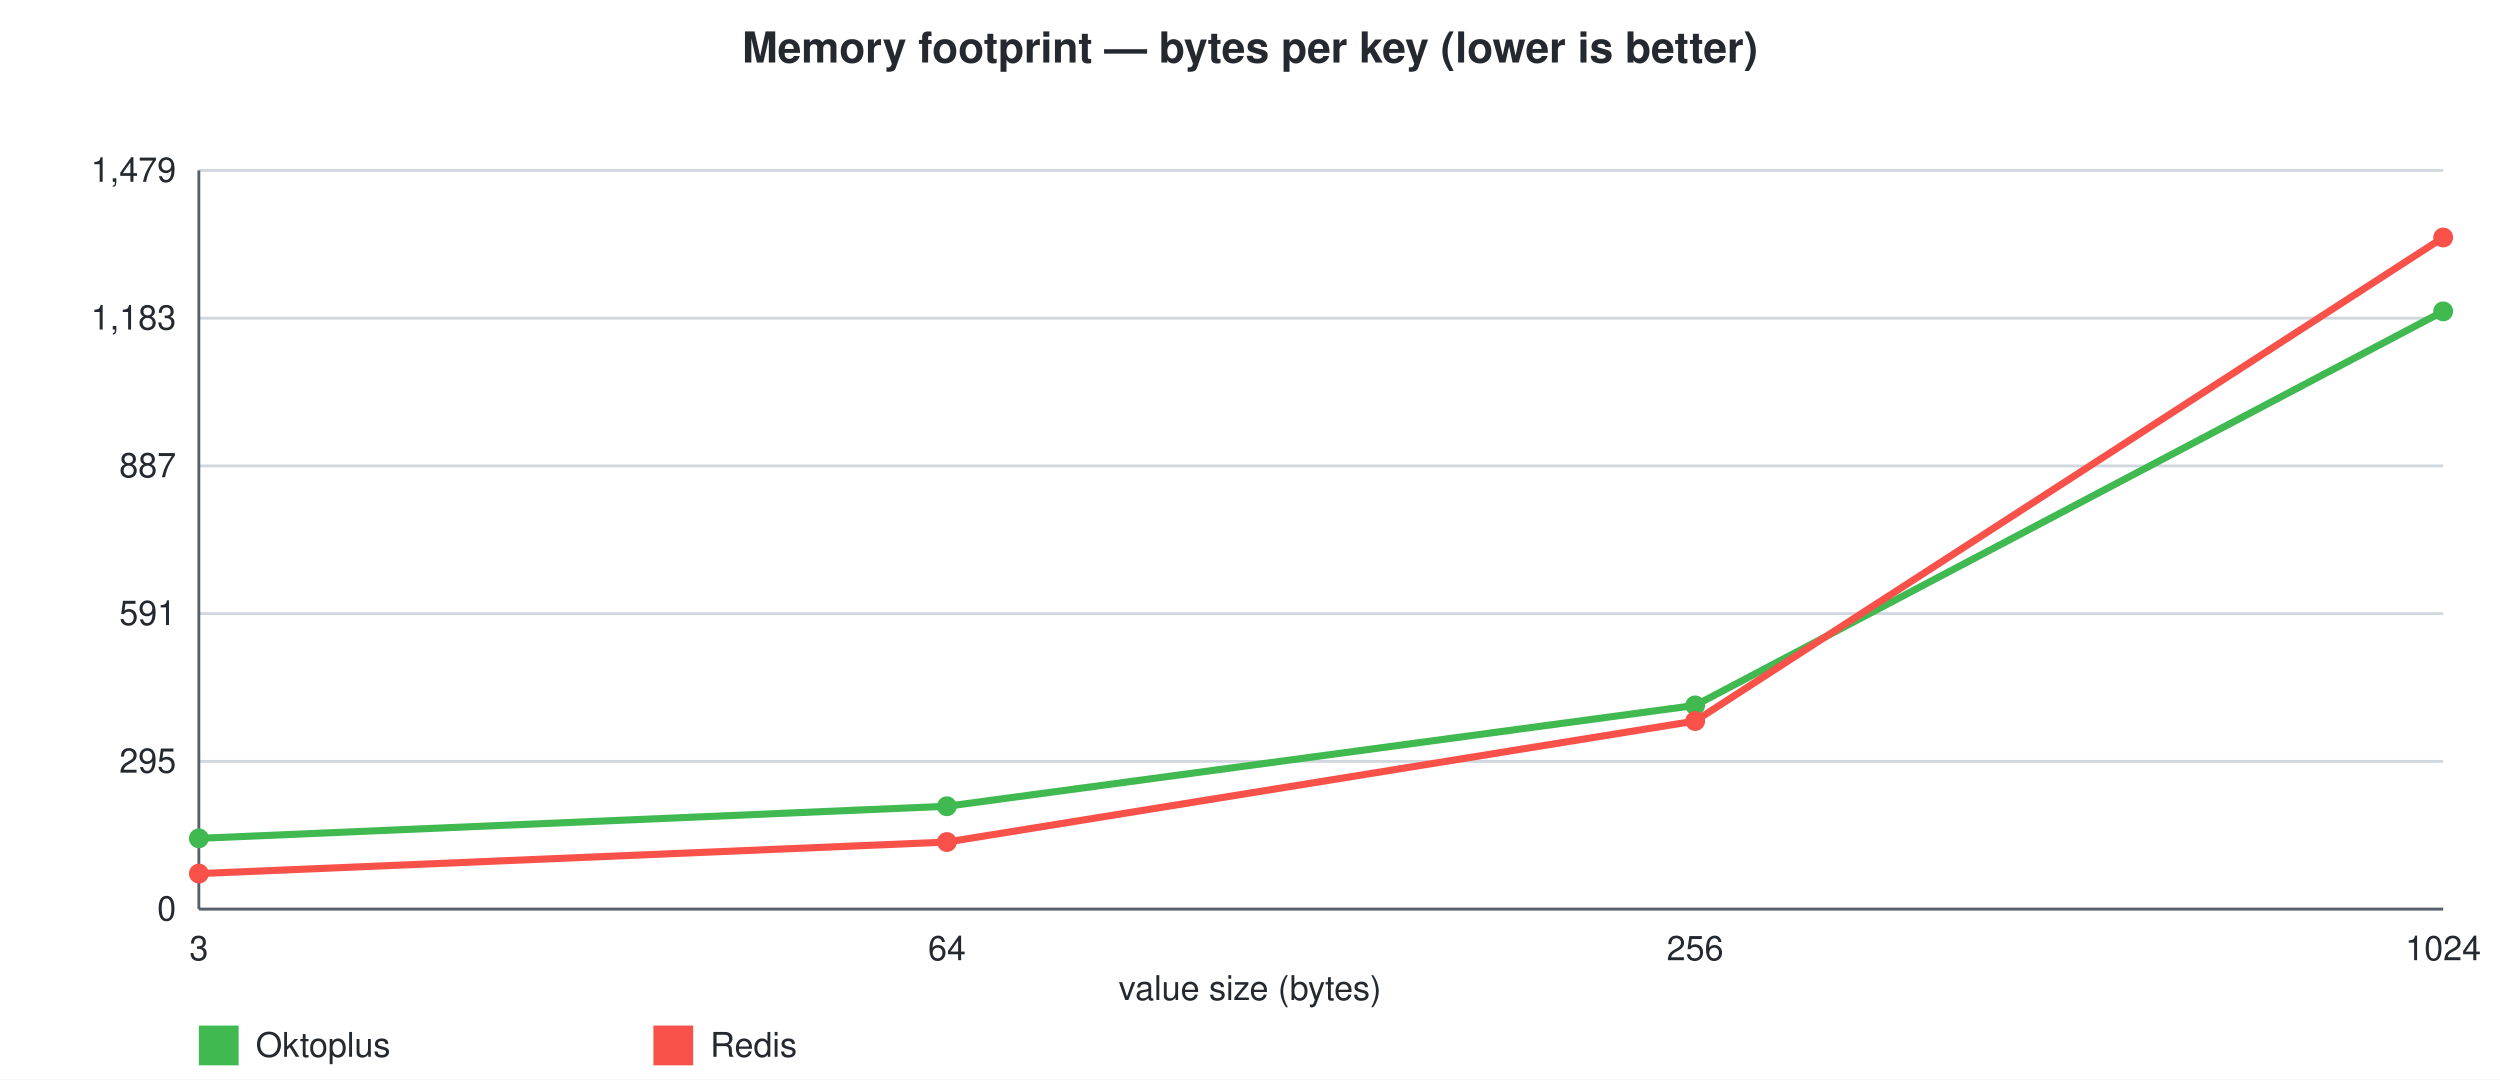
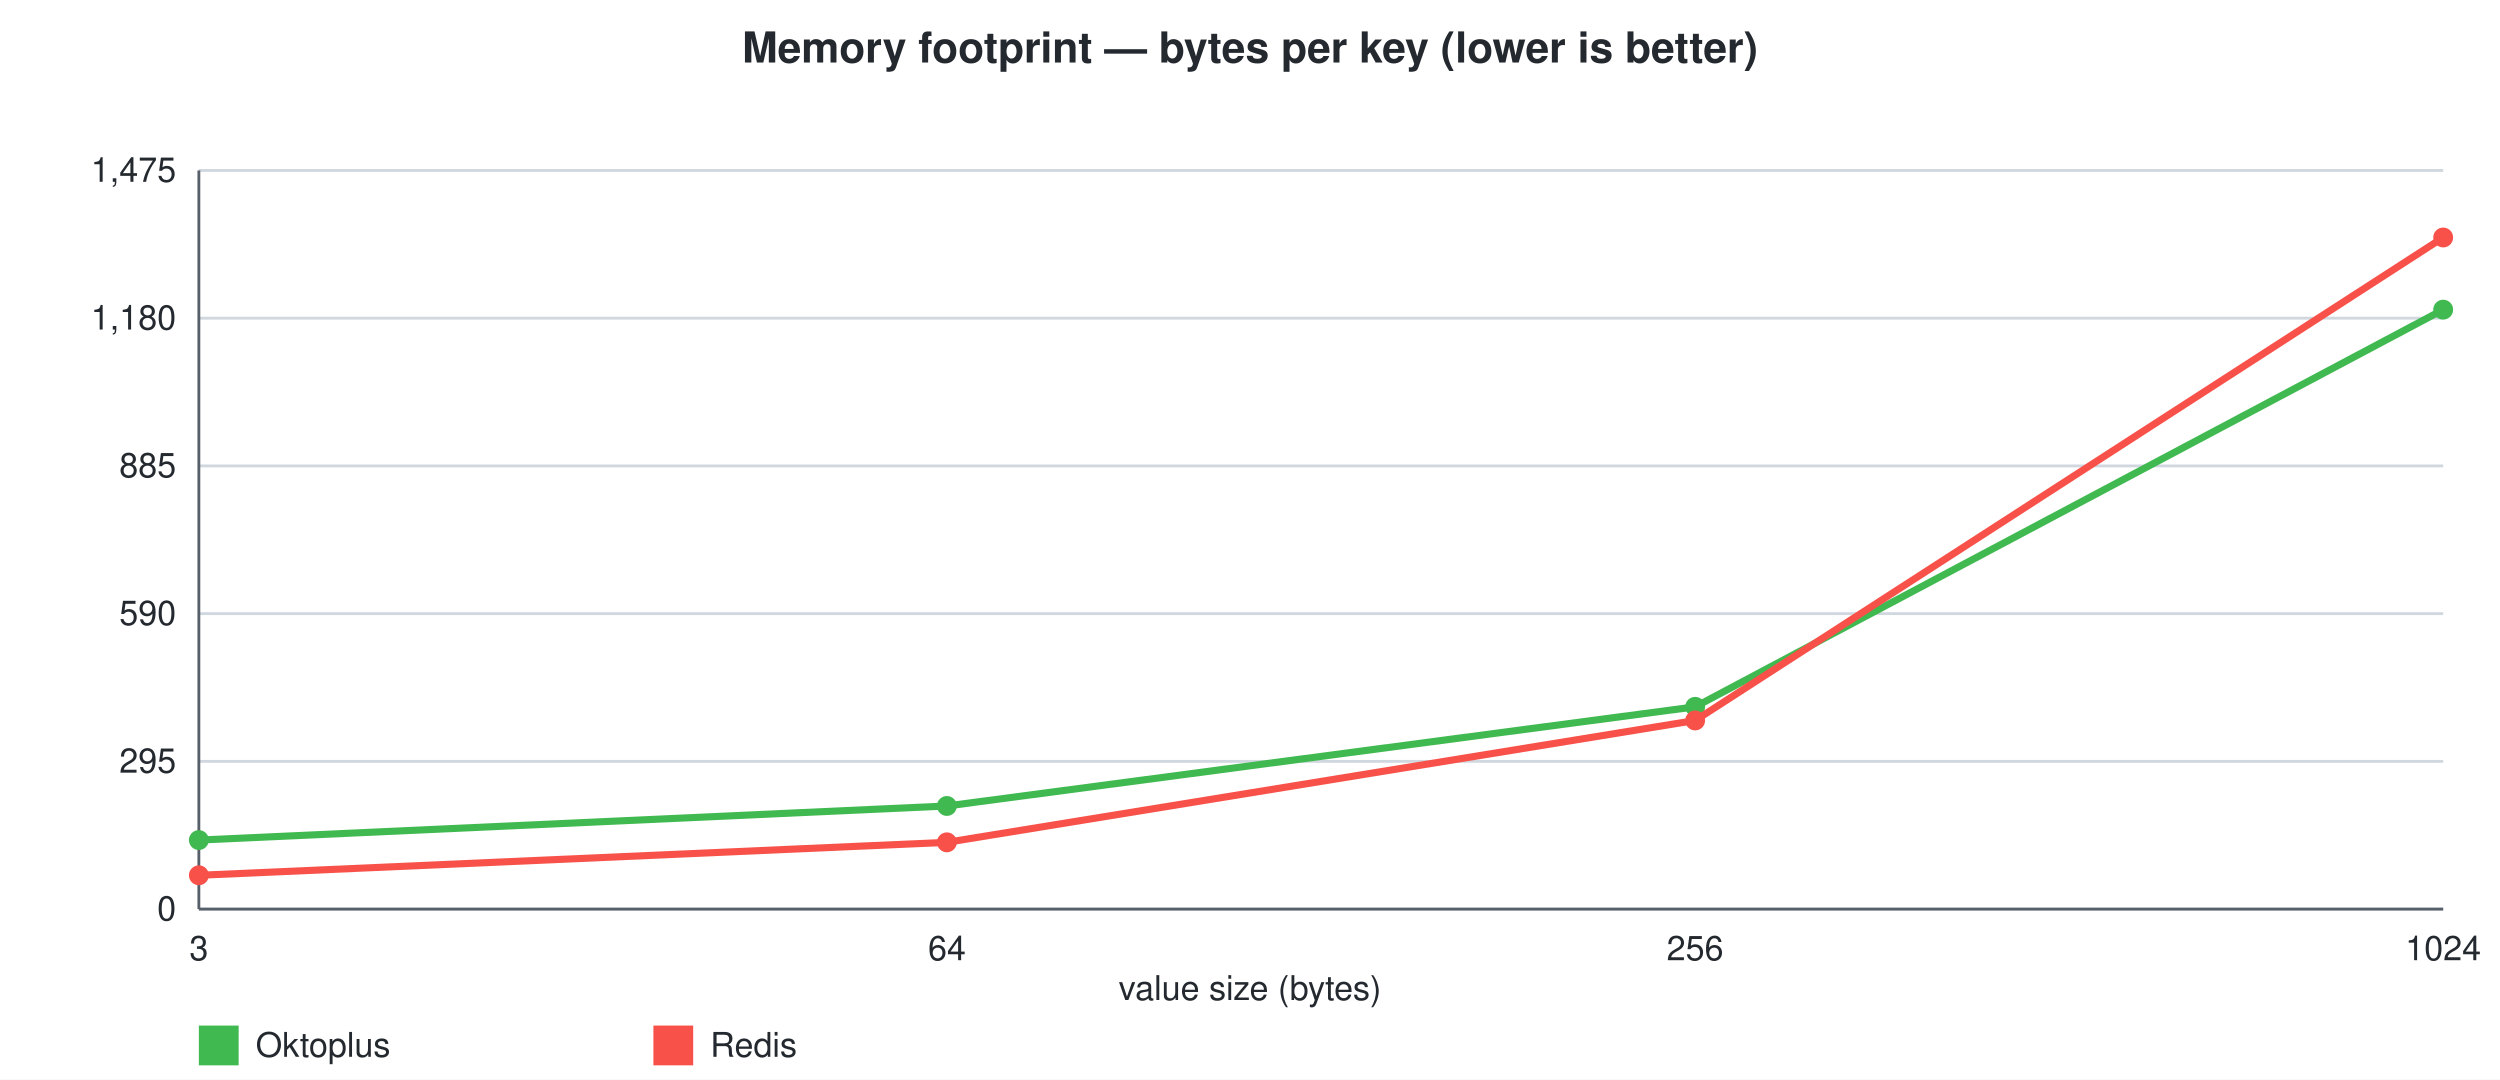
<svg xmlns="http://www.w3.org/2000/svg" width="880" height="380" viewBox="0 0 880 380" font-family="-apple-system, Segoe UI, Helvetica, Arial, sans-serif" font-size="12">
  <rect width="880" height="380" fill="#ffffff" />
  <text x="440.0" y="22" text-anchor="middle" fill="#24292f" font-size="15" font-weight="600">Memory footprint — bytes per key (lower is better)</text>
  <line x1="70" y1="320.0" x2="860" y2="320.0" stroke="#d0d7de" stroke-width="1" />
  <text x="62" y="324.0" text-anchor="end" fill="#24292f">0</text>
  <line x1="70" y1="268.0" x2="860" y2="268.0" stroke="#d0d7de" stroke-width="1" />
  <text x="62" y="272.0" text-anchor="end" fill="#24292f">295</text>
  <line x1="70" y1="216.0" x2="860" y2="216.0" stroke="#d0d7de" stroke-width="1" />
-   <text x="62" y="220.0" text-anchor="end" fill="#24292f">591</text>
+   <text x="62" y="220.0" text-anchor="end" fill="#24292f">590</text>
  <line x1="70" y1="164.0" x2="860" y2="164.0" stroke="#d0d7de" stroke-width="1" />
-   <text x="62" y="168.0" text-anchor="end" fill="#24292f">887</text>
-   <line x1="70" y1="112" x2="860" y2="112" stroke="#d0d7de" stroke-width="1" />
-   <text x="62" y="116" text-anchor="end" fill="#24292f">1,183</text>
+   <text x="62" y="168.0" text-anchor="end" fill="#24292f">885</text>
+   <line x1="70" y1="112.0" x2="860" y2="112.0" stroke="#d0d7de" stroke-width="1" />
+   <text x="62" y="116.0" text-anchor="end" fill="#24292f">1,180</text>
  <line x1="70" y1="60.0" x2="860" y2="60.0" stroke="#d0d7de" stroke-width="1" />
-   <text x="62" y="64.0" text-anchor="end" fill="#24292f">1,479</text>
+   <text x="62" y="64.0" text-anchor="end" fill="#24292f">1,475</text>
  <line x1="70" y1="60" x2="70" y2="320" stroke="#57606a" stroke-width="1" />
  <line x1="70" y1="320" x2="860" y2="320" stroke="#57606a" stroke-width="1" />
  <text x="70.0" y="338" text-anchor="middle" fill="#24292f">3</text>
  <text x="333.333" y="338" text-anchor="middle" fill="#24292f">64</text>
  <text x="596.667" y="338" text-anchor="middle" fill="#24292f">256</text>
  <text x="860.0" y="338" text-anchor="middle" fill="#24292f">1024</text>
  <text x="440.0" y="352" text-anchor="middle" fill="#24292f">value size (bytes)</text>
-   <polyline fill="none" stroke="#3fb950" stroke-width="2.5" points="70.0,295.1 333.3,283.8 596.7,248.3 860.0,109.6" />
-   <circle cx="70.0" cy="295.1" r="3.5" fill="#3fb950" />
-   <circle cx="333.3" cy="283.8" r="3.5" fill="#3fb950" />
-   <circle cx="596.7" cy="248.3" r="3.5" fill="#3fb950" />
-   <circle cx="860.0" cy="109.6" r="3.5" fill="#3fb950" />
-   <polyline fill="none" stroke="#f85149" stroke-width="2.5" points="70.0,307.5 333.3,296.4 596.7,253.8 860.0,83.6" />
-   <circle cx="70.0" cy="307.5" r="3.5" fill="#f85149" />
-   <circle cx="333.3" cy="296.4" r="3.5" fill="#f85149" />
-   <circle cx="596.7" cy="253.8" r="3.5" fill="#f85149" />
+   <polyline fill="none" stroke="#3fb950" stroke-width="2.5" points="70.0,295.7 333.3,283.7 596.7,248.8 860.0,109.0" />
+   <circle cx="70.0" cy="295.7" r="3.5" fill="#3fb950" />
+   <circle cx="333.3" cy="283.7" r="3.5" fill="#3fb950" />
+   <circle cx="596.7" cy="248.8" r="3.5" fill="#3fb950" />
+   <circle cx="860.0" cy="109.0" r="3.5" fill="#3fb950" />
+   <polyline fill="none" stroke="#f85149" stroke-width="2.5" points="70.0,308.1 333.3,296.5 596.7,253.6 860.0,83.6" />
+   <circle cx="70.0" cy="308.1" r="3.5" fill="#f85149" />
+   <circle cx="333.3" cy="296.5" r="3.5" fill="#f85149" />
+   <circle cx="596.7" cy="253.6" r="3.5" fill="#f85149" />
  <circle cx="860.0" cy="83.6" r="3.5" fill="#f85149" />
  <rect x="70" y="361" width="14" height="14" fill="#3fb950" />
  <text x="90" y="372" fill="#24292f">Oktoplus</text>
  <rect x="230" y="361" width="14" height="14" fill="#f85149" />
  <text x="250" y="372" fill="#24292f">Redis</text>
</svg>
